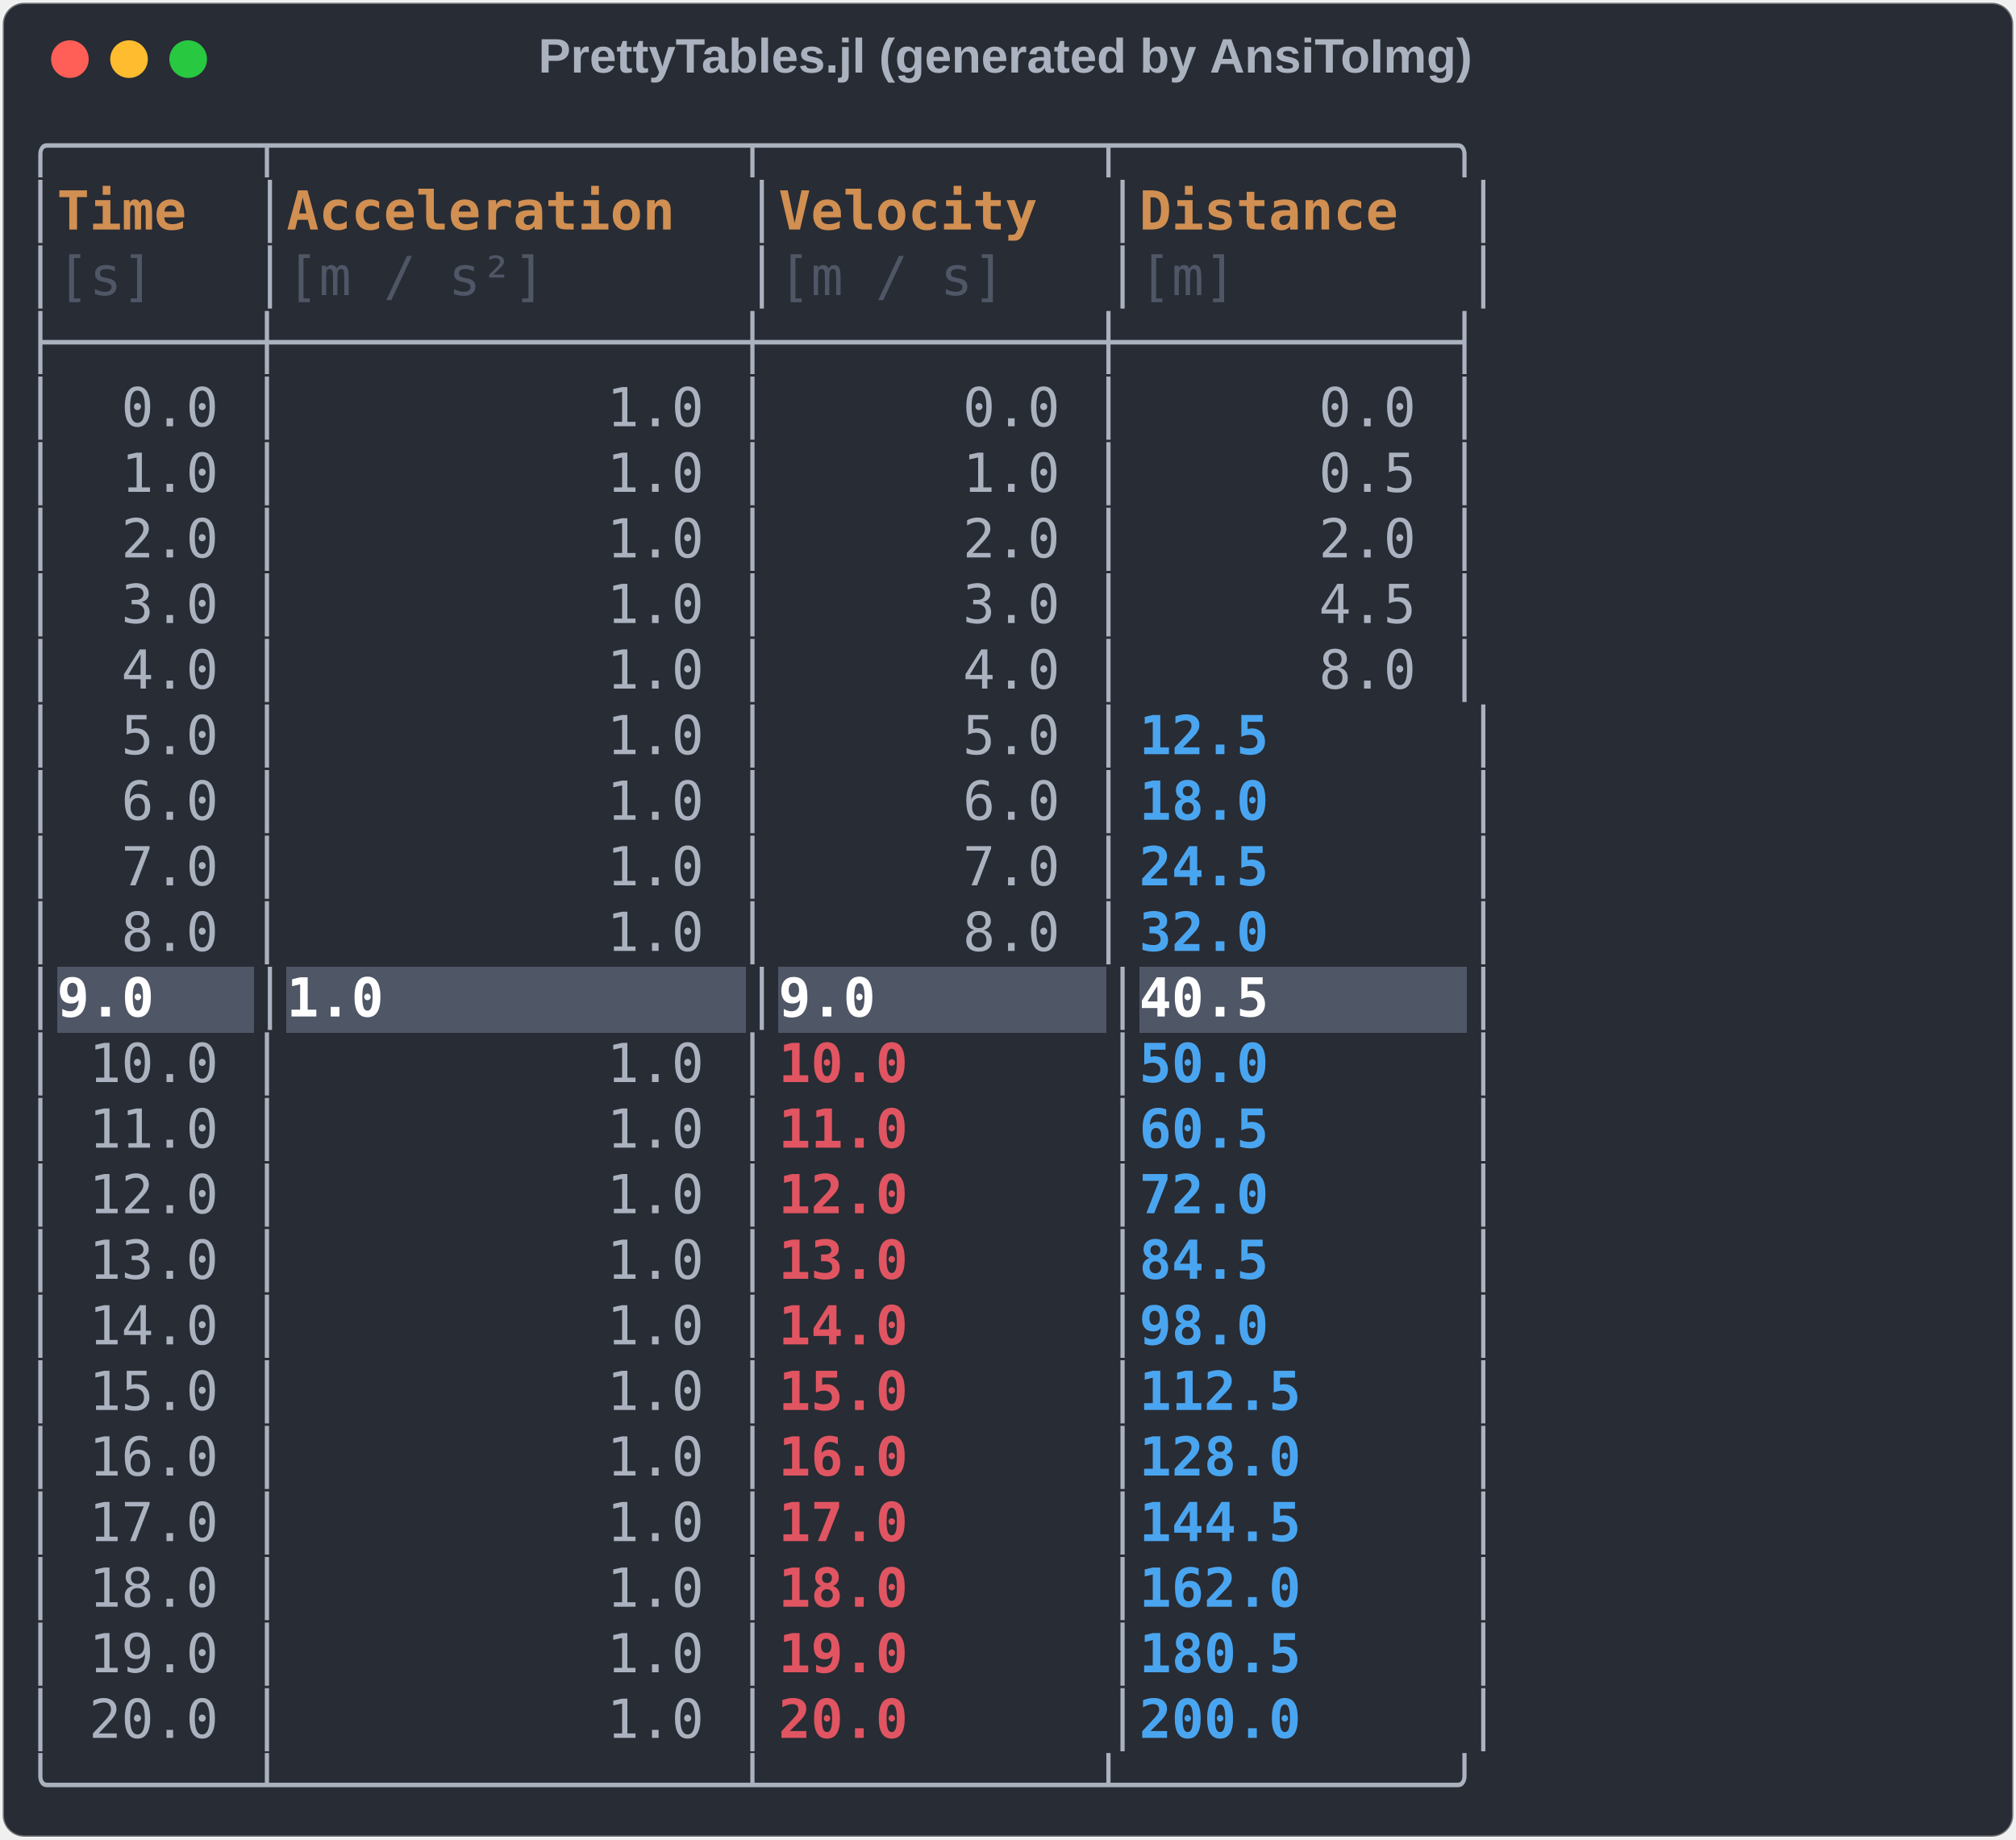
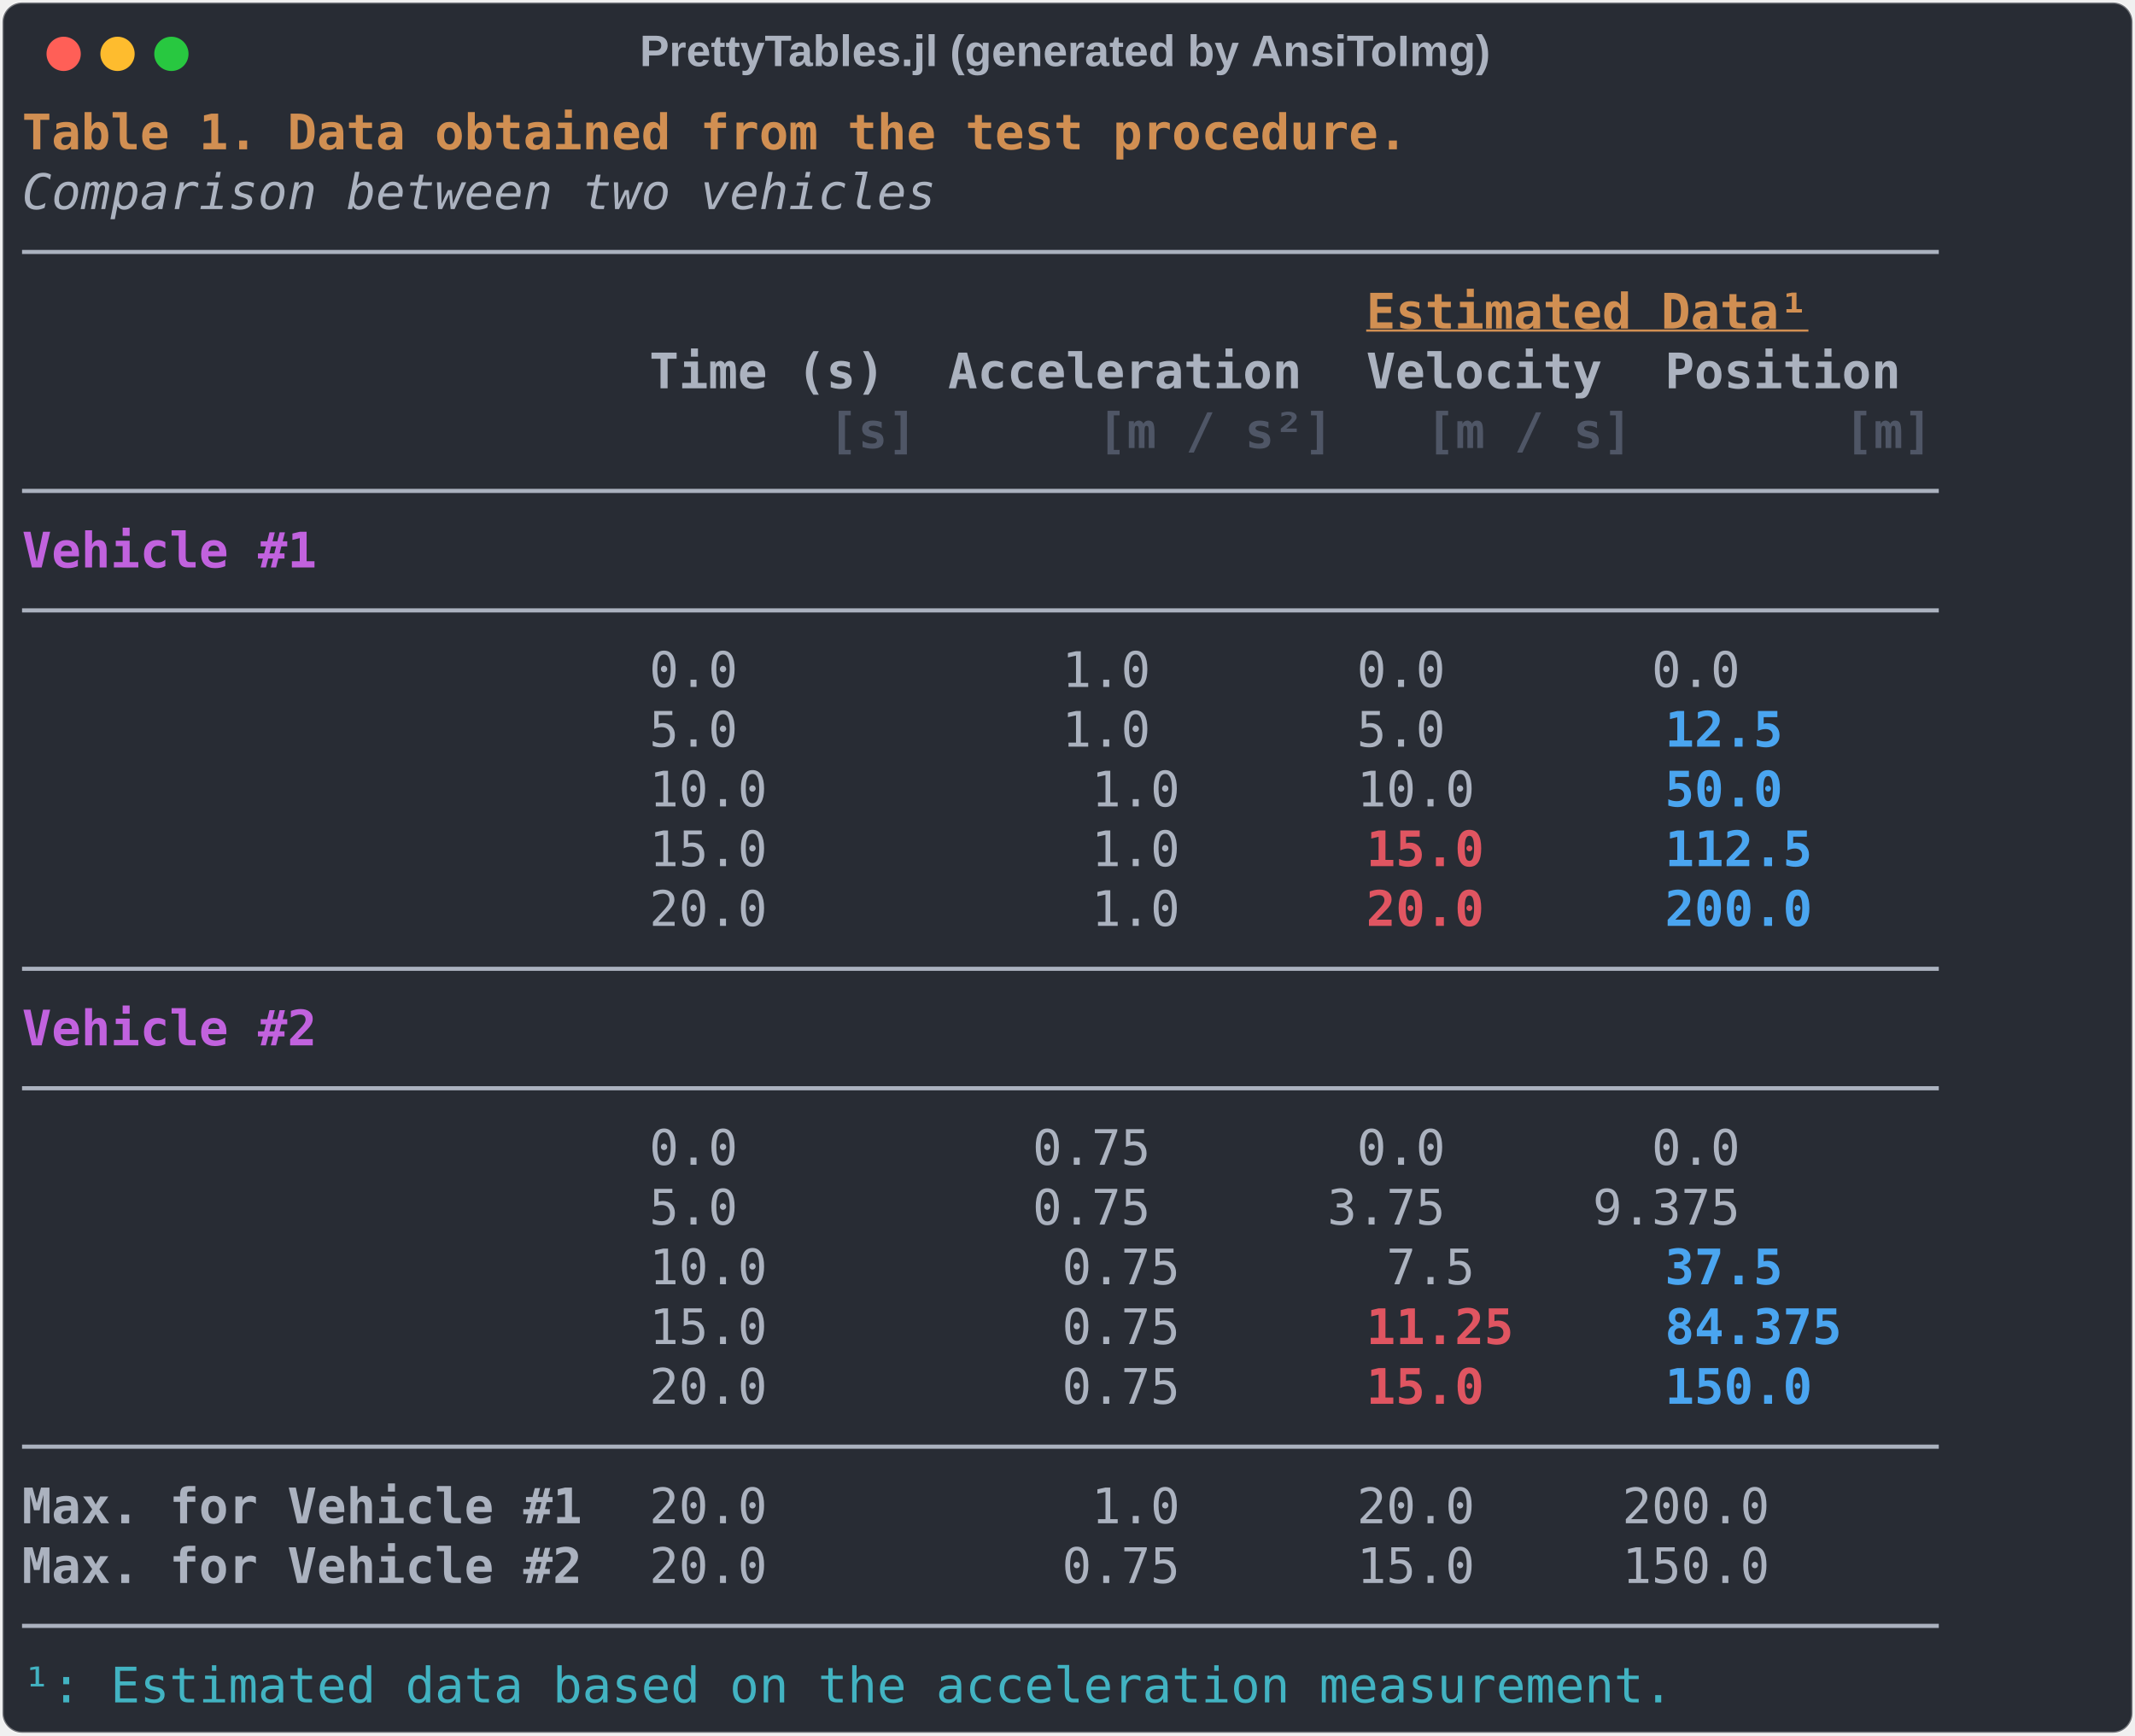
- <svg xmlns="http://www.w3.org/2000/svg" class="rich-terminal" viewBox="0 0 750 684.4">
+ <svg xmlns="http://www.w3.org/2000/svg" class="rich-terminal" viewBox="0 0 872 708.8">
  <style>

    @font-face {
        font-family: "Fira Code";
        src: local("FiraCode-Regular"),
                url("https://cdnjs.cloudflare.com/ajax/libs/firacode/6.2.0/woff2/FiraCode-Regular.woff2") format("woff2"),
                url("https://cdnjs.cloudflare.com/ajax/libs/firacode/6.2.0/woff/FiraCode-Regular.woff") format("woff");
        font-style: normal;
        font-weight: 400;
    }
    @font-face {
        font-family: "Fira Code";
        src: local("FiraCode-Bold"),
                url("https://cdnjs.cloudflare.com/ajax/libs/firacode/6.2.0/woff2/FiraCode-Bold.woff2") format("woff2"),
                url("https://cdnjs.cloudflare.com/ajax/libs/firacode/6.2.0/woff/FiraCode-Bold.woff") format("woff");
        font-style: bold;
        font-weight: 700;
    }

-     .terminal-1414843926-matrix {
+     .terminal-131455287-matrix {
        font-family: Fira Code, monospace;
        font-size: 20px;
        line-height: 24.4px;
        font-variant-east-asian: full-width;
    }

-     .terminal-1414843926-title {
+     .terminal-131455287-title {
        font-size: 18px;
        font-weight: bold;
        font-family: arial;
    }

-     .terminal-1414843926-r1 { fill: #abb2bf }
- .terminal-1414843926-r2 { fill: #d18f52;font-weight: bold }
- .terminal-1414843926-r3 { fill: #4f5666 }
- .terminal-1414843926-r4 { fill: #4aa5f0;font-weight: bold }
- .terminal-1414843926-r5 { fill: #ffffff;font-weight: bold }
- .terminal-1414843926-r6 { fill: #e05561;font-weight: bold }
+     .terminal-131455287-r1 { fill: #d18f52;font-weight: bold }
+ .terminal-131455287-r2 { fill: #abb2bf }
+ .terminal-131455287-r3 { fill: #abb2bf;font-style: italic; }
+ .terminal-131455287-r4 { fill: #abb2bf;font-weight: bold }
+ .terminal-131455287-r5 { fill: #d18f52;font-weight: bold;text-decoration: underline; }
+ .terminal-131455287-r6 { fill: #4f5666;font-weight: bold }
+ .terminal-131455287-r7 { fill: #c162de;font-weight: bold }
+ .terminal-131455287-r8 { fill: #4aa5f0;font-weight: bold }
+ .terminal-131455287-r9 { fill: #e05561;font-weight: bold }
+ .terminal-131455287-r10 { fill: #42b3c2 }
    </style>
  <defs>
-     <clipPath id="terminal-1414843926-clip-terminal">
-       <rect x="0" y="0" width="731.0" height="633.4" />
-     </clipPath>
-     <clipPath id="terminal-1414843926-line-0">
-       <rect x="0" y="1.5" width="732" height="24.65" />
-     </clipPath>
-     <clipPath id="terminal-1414843926-line-1">
-       <rect x="0" y="25.9" width="732" height="24.65" />
-     </clipPath>
-     <clipPath id="terminal-1414843926-line-2">
-       <rect x="0" y="50.3" width="732" height="24.65" />
-     </clipPath>
-     <clipPath id="terminal-1414843926-line-3">
-       <rect x="0" y="74.7" width="732" height="24.65" />
-     </clipPath>
-     <clipPath id="terminal-1414843926-line-4">
-       <rect x="0" y="99.1" width="732" height="24.65" />
-     </clipPath>
-     <clipPath id="terminal-1414843926-line-5">
-       <rect x="0" y="123.5" width="732" height="24.65" />
-     </clipPath>
-     <clipPath id="terminal-1414843926-line-6">
-       <rect x="0" y="147.9" width="732" height="24.65" />
-     </clipPath>
-     <clipPath id="terminal-1414843926-line-7">
-       <rect x="0" y="172.3" width="732" height="24.65" />
-     </clipPath>
-     <clipPath id="terminal-1414843926-line-8">
-       <rect x="0" y="196.7" width="732" height="24.65" />
-     </clipPath>
-     <clipPath id="terminal-1414843926-line-9">
-       <rect x="0" y="221.1" width="732" height="24.65" />
-     </clipPath>
-     <clipPath id="terminal-1414843926-line-10">
-       <rect x="0" y="245.5" width="732" height="24.65" />
-     </clipPath>
-     <clipPath id="terminal-1414843926-line-11">
-       <rect x="0" y="269.9" width="732" height="24.65" />
-     </clipPath>
-     <clipPath id="terminal-1414843926-line-12">
-       <rect x="0" y="294.3" width="732" height="24.65" />
-     </clipPath>
-     <clipPath id="terminal-1414843926-line-13">
-       <rect x="0" y="318.7" width="732" height="24.65" />
-     </clipPath>
-     <clipPath id="terminal-1414843926-line-14">
-       <rect x="0" y="343.1" width="732" height="24.65" />
-     </clipPath>
-     <clipPath id="terminal-1414843926-line-15">
-       <rect x="0" y="367.5" width="732" height="24.65" />
-     </clipPath>
-     <clipPath id="terminal-1414843926-line-16">
-       <rect x="0" y="391.9" width="732" height="24.65" />
-     </clipPath>
-     <clipPath id="terminal-1414843926-line-17">
-       <rect x="0" y="416.3" width="732" height="24.65" />
-     </clipPath>
-     <clipPath id="terminal-1414843926-line-18">
-       <rect x="0" y="440.7" width="732" height="24.65" />
-     </clipPath>
-     <clipPath id="terminal-1414843926-line-19">
-       <rect x="0" y="465.1" width="732" height="24.65" />
-     </clipPath>
-     <clipPath id="terminal-1414843926-line-20">
-       <rect x="0" y="489.5" width="732" height="24.65" />
-     </clipPath>
-     <clipPath id="terminal-1414843926-line-21">
-       <rect x="0" y="513.9" width="732" height="24.65" />
-     </clipPath>
-     <clipPath id="terminal-1414843926-line-22">
-       <rect x="0" y="538.3" width="732" height="24.65" />
-     </clipPath>
-     <clipPath id="terminal-1414843926-line-23">
-       <rect x="0" y="562.7" width="732" height="24.65" />
-     </clipPath>
-     <clipPath id="terminal-1414843926-line-24">
-       <rect x="0" y="587.1" width="732" height="24.65" />
+     <clipPath id="terminal-131455287-clip-terminal">
+       <rect x="0" y="0" width="853.0" height="657.8" />
+     </clipPath>
+     <clipPath id="terminal-131455287-line-0">
+       <rect x="0" y="1.5" width="854" height="24.65" />
+     </clipPath>
+     <clipPath id="terminal-131455287-line-1">
+       <rect x="0" y="25.9" width="854" height="24.65" />
+     </clipPath>
+     <clipPath id="terminal-131455287-line-2">
+       <rect x="0" y="50.3" width="854" height="24.65" />
+     </clipPath>
+     <clipPath id="terminal-131455287-line-3">
+       <rect x="0" y="74.7" width="854" height="24.65" />
+     </clipPath>
+     <clipPath id="terminal-131455287-line-4">
+       <rect x="0" y="99.1" width="854" height="24.65" />
+     </clipPath>
+     <clipPath id="terminal-131455287-line-5">
+       <rect x="0" y="123.5" width="854" height="24.65" />
+     </clipPath>
+     <clipPath id="terminal-131455287-line-6">
+       <rect x="0" y="147.9" width="854" height="24.65" />
+     </clipPath>
+     <clipPath id="terminal-131455287-line-7">
+       <rect x="0" y="172.3" width="854" height="24.65" />
+     </clipPath>
+     <clipPath id="terminal-131455287-line-8">
+       <rect x="0" y="196.7" width="854" height="24.65" />
+     </clipPath>
+     <clipPath id="terminal-131455287-line-9">
+       <rect x="0" y="221.1" width="854" height="24.65" />
+     </clipPath>
+     <clipPath id="terminal-131455287-line-10">
+       <rect x="0" y="245.5" width="854" height="24.65" />
+     </clipPath>
+     <clipPath id="terminal-131455287-line-11">
+       <rect x="0" y="269.9" width="854" height="24.65" />
+     </clipPath>
+     <clipPath id="terminal-131455287-line-12">
+       <rect x="0" y="294.3" width="854" height="24.65" />
+     </clipPath>
+     <clipPath id="terminal-131455287-line-13">
+       <rect x="0" y="318.7" width="854" height="24.65" />
+     </clipPath>
+     <clipPath id="terminal-131455287-line-14">
+       <rect x="0" y="343.1" width="854" height="24.65" />
+     </clipPath>
+     <clipPath id="terminal-131455287-line-15">
+       <rect x="0" y="367.5" width="854" height="24.65" />
+     </clipPath>
+     <clipPath id="terminal-131455287-line-16">
+       <rect x="0" y="391.9" width="854" height="24.65" />
+     </clipPath>
+     <clipPath id="terminal-131455287-line-17">
+       <rect x="0" y="416.3" width="854" height="24.65" />
+     </clipPath>
+     <clipPath id="terminal-131455287-line-18">
+       <rect x="0" y="440.7" width="854" height="24.65" />
+     </clipPath>
+     <clipPath id="terminal-131455287-line-19">
+       <rect x="0" y="465.1" width="854" height="24.65" />
+     </clipPath>
+     <clipPath id="terminal-131455287-line-20">
+       <rect x="0" y="489.5" width="854" height="24.65" />
+     </clipPath>
+     <clipPath id="terminal-131455287-line-21">
+       <rect x="0" y="513.9" width="854" height="24.65" />
+     </clipPath>
+     <clipPath id="terminal-131455287-line-22">
+       <rect x="0" y="538.3" width="854" height="24.65" />
+     </clipPath>
+     <clipPath id="terminal-131455287-line-23">
+       <rect x="0" y="562.7" width="854" height="24.65" />
+     </clipPath>
+     <clipPath id="terminal-131455287-line-24">
+       <rect x="0" y="587.1" width="854" height="24.65" />
+     </clipPath>
+     <clipPath id="terminal-131455287-line-25">
+       <rect x="0" y="611.5" width="854" height="24.65" />
    </clipPath>
  </defs>
-   <rect fill="#282c34" stroke="rgba(255,255,255,0.35)" stroke-width="1" x="1" y="1" width="748" height="682.4" rx="8" />
-   <text class="terminal-1414843926-title" fill="#abb2bf" text-anchor="middle" x="374" y="27">PrettyTables.jl (generated by AnsiToImg)</text>
+   <rect fill="#282c34" stroke="rgba(255,255,255,0.35)" stroke-width="1" x="1" y="1" width="870" height="706.8" rx="8" />
+   <text class="terminal-131455287-title" fill="#abb2bf" text-anchor="middle" x="435" y="27">PrettyTables.jl (generated by AnsiToImg)</text>
  <g transform="translate(26,22)">
    <circle cx="0" cy="0" r="7" fill="#ff5f57" />
    <circle cx="22" cy="0" r="7" fill="#febc2e" />
    <circle cx="44" cy="0" r="7" fill="#28c840" />
  </g>
-   <g transform="translate(9, 41)" clip-path="url(#terminal-1414843926-clip-terminal)">
-     <rect fill="#4f5666" x="12.2" y="318.7" width="73.2" height="24.65" shape-rendering="crispEdges" />
-     <rect fill="#4f5666" x="97.6" y="318.7" width="170.8" height="24.65" shape-rendering="crispEdges" />
-     <rect fill="#4f5666" x="280.6" y="318.7" width="122" height="24.65" shape-rendering="crispEdges" />
-     <rect fill="#4f5666" x="414.8" y="318.7" width="122" height="24.65" shape-rendering="crispEdges" />
-     <g class="terminal-1414843926-matrix">
-       <text class="terminal-1414843926-r1" x="0" y="20" textLength="549" clip-path="url(#terminal-1414843926-line-0)">╭──────┬──────────────┬──────────┬──────────╮</text>
-       <text class="terminal-1414843926-r1" x="732" y="20" textLength="12.2" clip-path="url(#terminal-1414843926-line-0)">
- </text>
-       <text class="terminal-1414843926-r1" x="0" y="44.4" textLength="12.2" clip-path="url(#terminal-1414843926-line-1)">│</text>
-       <text class="terminal-1414843926-r2" x="12.2" y="44.4" textLength="73.2" clip-path="url(#terminal-1414843926-line-1)"> Time </text>
-       <text class="terminal-1414843926-r1" x="85.4" y="44.4" textLength="12.2" clip-path="url(#terminal-1414843926-line-1)">│</text>
-       <text class="terminal-1414843926-r2" x="97.6" y="44.4" textLength="170.8" clip-path="url(#terminal-1414843926-line-1)"> Acceleration </text>
-       <text class="terminal-1414843926-r1" x="268.4" y="44.4" textLength="12.2" clip-path="url(#terminal-1414843926-line-1)">│</text>
-       <text class="terminal-1414843926-r2" x="280.6" y="44.4" textLength="122" clip-path="url(#terminal-1414843926-line-1)"> Velocity </text>
-       <text class="terminal-1414843926-r1" x="402.6" y="44.4" textLength="12.2" clip-path="url(#terminal-1414843926-line-1)">│</text>
-       <text class="terminal-1414843926-r2" x="414.8" y="44.4" textLength="122" clip-path="url(#terminal-1414843926-line-1)"> Distance </text>
-       <text class="terminal-1414843926-r1" x="536.8" y="44.4" textLength="12.2" clip-path="url(#terminal-1414843926-line-1)">│</text>
-       <text class="terminal-1414843926-r1" x="732" y="44.4" textLength="12.2" clip-path="url(#terminal-1414843926-line-1)">
- </text>
-       <text class="terminal-1414843926-r1" x="0" y="68.8" textLength="12.2" clip-path="url(#terminal-1414843926-line-2)">│</text>
-       <text class="terminal-1414843926-r3" x="12.2" y="68.8" textLength="73.2" clip-path="url(#terminal-1414843926-line-2)">  [s] </text>
-       <text class="terminal-1414843926-r1" x="85.4" y="68.8" textLength="12.2" clip-path="url(#terminal-1414843926-line-2)">│</text>
-       <text class="terminal-1414843926-r3" x="97.6" y="68.8" textLength="170.8" clip-path="url(#terminal-1414843926-line-2)">     [m / s²] </text>
-       <text class="terminal-1414843926-r1" x="268.4" y="68.8" textLength="12.2" clip-path="url(#terminal-1414843926-line-2)">│</text>
-       <text class="terminal-1414843926-r3" x="280.6" y="68.8" textLength="122" clip-path="url(#terminal-1414843926-line-2)">  [m / s] </text>
-       <text class="terminal-1414843926-r1" x="402.6" y="68.8" textLength="12.2" clip-path="url(#terminal-1414843926-line-2)">│</text>
-       <text class="terminal-1414843926-r3" x="414.8" y="68.8" textLength="122" clip-path="url(#terminal-1414843926-line-2)">      [m] </text>
-       <text class="terminal-1414843926-r1" x="536.8" y="68.8" textLength="12.2" clip-path="url(#terminal-1414843926-line-2)">│</text>
-       <text class="terminal-1414843926-r1" x="732" y="68.8" textLength="12.2" clip-path="url(#terminal-1414843926-line-2)">
- </text>
-       <text class="terminal-1414843926-r1" x="0" y="93.2" textLength="549" clip-path="url(#terminal-1414843926-line-3)">├──────┼──────────────┼──────────┼──────────┤</text>
-       <text class="terminal-1414843926-r1" x="732" y="93.2" textLength="12.2" clip-path="url(#terminal-1414843926-line-3)">
- </text>
-       <text class="terminal-1414843926-r1" x="0" y="117.6" textLength="549" clip-path="url(#terminal-1414843926-line-4)">│  0.0 │          1.0 │      0.0 │      0.0 │</text>
-       <text class="terminal-1414843926-r1" x="732" y="117.6" textLength="12.2" clip-path="url(#terminal-1414843926-line-4)">
- </text>
-       <text class="terminal-1414843926-r1" x="0" y="142" textLength="549" clip-path="url(#terminal-1414843926-line-5)">│  1.0 │          1.0 │      1.0 │      0.5 │</text>
-       <text class="terminal-1414843926-r1" x="732" y="142" textLength="12.2" clip-path="url(#terminal-1414843926-line-5)">
- </text>
-       <text class="terminal-1414843926-r1" x="0" y="166.4" textLength="549" clip-path="url(#terminal-1414843926-line-6)">│  2.0 │          1.0 │      2.0 │      2.0 │</text>
-       <text class="terminal-1414843926-r1" x="732" y="166.4" textLength="12.2" clip-path="url(#terminal-1414843926-line-6)">
- </text>
-       <text class="terminal-1414843926-r1" x="0" y="190.8" textLength="549" clip-path="url(#terminal-1414843926-line-7)">│  3.0 │          1.0 │      3.0 │      4.5 │</text>
-       <text class="terminal-1414843926-r1" x="732" y="190.8" textLength="12.2" clip-path="url(#terminal-1414843926-line-7)">
- </text>
-       <text class="terminal-1414843926-r1" x="0" y="215.2" textLength="549" clip-path="url(#terminal-1414843926-line-8)">│  4.0 │          1.0 │      4.0 │      8.0 │</text>
-       <text class="terminal-1414843926-r1" x="732" y="215.2" textLength="12.2" clip-path="url(#terminal-1414843926-line-8)">
- </text>
-       <text class="terminal-1414843926-r1" x="0" y="239.6" textLength="414.8" clip-path="url(#terminal-1414843926-line-9)">│  5.0 │          1.0 │      5.0 │</text>
-       <text class="terminal-1414843926-r4" x="414.8" y="239.6" textLength="122" clip-path="url(#terminal-1414843926-line-9)">     12.5 </text>
-       <text class="terminal-1414843926-r1" x="536.8" y="239.6" textLength="12.2" clip-path="url(#terminal-1414843926-line-9)">│</text>
-       <text class="terminal-1414843926-r1" x="732" y="239.6" textLength="12.2" clip-path="url(#terminal-1414843926-line-9)">
- </text>
-       <text class="terminal-1414843926-r1" x="0" y="264" textLength="414.8" clip-path="url(#terminal-1414843926-line-10)">│  6.0 │          1.0 │      6.0 │</text>
-       <text class="terminal-1414843926-r4" x="414.8" y="264" textLength="122" clip-path="url(#terminal-1414843926-line-10)">     18.0 </text>
-       <text class="terminal-1414843926-r1" x="536.8" y="264" textLength="12.2" clip-path="url(#terminal-1414843926-line-10)">│</text>
-       <text class="terminal-1414843926-r1" x="732" y="264" textLength="12.2" clip-path="url(#terminal-1414843926-line-10)">
- </text>
-       <text class="terminal-1414843926-r1" x="0" y="288.4" textLength="414.8" clip-path="url(#terminal-1414843926-line-11)">│  7.0 │          1.0 │      7.0 │</text>
-       <text class="terminal-1414843926-r4" x="414.8" y="288.4" textLength="122" clip-path="url(#terminal-1414843926-line-11)">     24.5 </text>
-       <text class="terminal-1414843926-r1" x="536.8" y="288.4" textLength="12.2" clip-path="url(#terminal-1414843926-line-11)">│</text>
-       <text class="terminal-1414843926-r1" x="732" y="288.4" textLength="12.2" clip-path="url(#terminal-1414843926-line-11)">
- </text>
-       <text class="terminal-1414843926-r1" x="0" y="312.8" textLength="414.8" clip-path="url(#terminal-1414843926-line-12)">│  8.0 │          1.0 │      8.0 │</text>
-       <text class="terminal-1414843926-r4" x="414.8" y="312.8" textLength="122" clip-path="url(#terminal-1414843926-line-12)">     32.0 </text>
-       <text class="terminal-1414843926-r1" x="536.8" y="312.8" textLength="12.2" clip-path="url(#terminal-1414843926-line-12)">│</text>
-       <text class="terminal-1414843926-r1" x="732" y="312.8" textLength="12.2" clip-path="url(#terminal-1414843926-line-12)">
- </text>
-       <text class="terminal-1414843926-r1" x="0" y="337.2" textLength="12.2" clip-path="url(#terminal-1414843926-line-13)">│</text>
-       <text class="terminal-1414843926-r5" x="12.2" y="337.2" textLength="73.2" clip-path="url(#terminal-1414843926-line-13)">  9.0 </text>
-       <text class="terminal-1414843926-r1" x="85.4" y="337.2" textLength="12.2" clip-path="url(#terminal-1414843926-line-13)">│</text>
-       <text class="terminal-1414843926-r5" x="97.6" y="337.2" textLength="170.8" clip-path="url(#terminal-1414843926-line-13)">          1.0 </text>
-       <text class="terminal-1414843926-r1" x="268.4" y="337.2" textLength="12.2" clip-path="url(#terminal-1414843926-line-13)">│</text>
-       <text class="terminal-1414843926-r5" x="280.6" y="337.2" textLength="122" clip-path="url(#terminal-1414843926-line-13)">      9.0 </text>
-       <text class="terminal-1414843926-r1" x="402.6" y="337.2" textLength="12.2" clip-path="url(#terminal-1414843926-line-13)">│</text>
-       <text class="terminal-1414843926-r5" x="414.8" y="337.2" textLength="122" clip-path="url(#terminal-1414843926-line-13)">     40.5 </text>
-       <text class="terminal-1414843926-r1" x="536.8" y="337.2" textLength="12.2" clip-path="url(#terminal-1414843926-line-13)">│</text>
-       <text class="terminal-1414843926-r1" x="732" y="337.2" textLength="12.2" clip-path="url(#terminal-1414843926-line-13)">
- </text>
-       <text class="terminal-1414843926-r1" x="0" y="361.6" textLength="280.6" clip-path="url(#terminal-1414843926-line-14)">│ 10.0 │          1.0 │</text>
-       <text class="terminal-1414843926-r6" x="280.6" y="361.6" textLength="122" clip-path="url(#terminal-1414843926-line-14)">     10.0 </text>
-       <text class="terminal-1414843926-r1" x="402.6" y="361.6" textLength="12.2" clip-path="url(#terminal-1414843926-line-14)">│</text>
-       <text class="terminal-1414843926-r4" x="414.8" y="361.6" textLength="122" clip-path="url(#terminal-1414843926-line-14)">     50.0 </text>
-       <text class="terminal-1414843926-r1" x="536.8" y="361.6" textLength="12.2" clip-path="url(#terminal-1414843926-line-14)">│</text>
-       <text class="terminal-1414843926-r1" x="732" y="361.6" textLength="12.2" clip-path="url(#terminal-1414843926-line-14)">
- </text>
-       <text class="terminal-1414843926-r1" x="0" y="386" textLength="280.6" clip-path="url(#terminal-1414843926-line-15)">│ 11.0 │          1.0 │</text>
-       <text class="terminal-1414843926-r6" x="280.6" y="386" textLength="122" clip-path="url(#terminal-1414843926-line-15)">     11.0 </text>
-       <text class="terminal-1414843926-r1" x="402.6" y="386" textLength="12.2" clip-path="url(#terminal-1414843926-line-15)">│</text>
-       <text class="terminal-1414843926-r4" x="414.8" y="386" textLength="122" clip-path="url(#terminal-1414843926-line-15)">     60.5 </text>
-       <text class="terminal-1414843926-r1" x="536.8" y="386" textLength="12.2" clip-path="url(#terminal-1414843926-line-15)">│</text>
-       <text class="terminal-1414843926-r1" x="732" y="386" textLength="12.2" clip-path="url(#terminal-1414843926-line-15)">
- </text>
-       <text class="terminal-1414843926-r1" x="0" y="410.4" textLength="280.6" clip-path="url(#terminal-1414843926-line-16)">│ 12.0 │          1.0 │</text>
-       <text class="terminal-1414843926-r6" x="280.6" y="410.4" textLength="122" clip-path="url(#terminal-1414843926-line-16)">     12.0 </text>
-       <text class="terminal-1414843926-r1" x="402.6" y="410.4" textLength="12.2" clip-path="url(#terminal-1414843926-line-16)">│</text>
-       <text class="terminal-1414843926-r4" x="414.8" y="410.4" textLength="122" clip-path="url(#terminal-1414843926-line-16)">     72.0 </text>
-       <text class="terminal-1414843926-r1" x="536.8" y="410.4" textLength="12.2" clip-path="url(#terminal-1414843926-line-16)">│</text>
-       <text class="terminal-1414843926-r1" x="732" y="410.4" textLength="12.2" clip-path="url(#terminal-1414843926-line-16)">
- </text>
-       <text class="terminal-1414843926-r1" x="0" y="434.8" textLength="280.6" clip-path="url(#terminal-1414843926-line-17)">│ 13.0 │          1.0 │</text>
-       <text class="terminal-1414843926-r6" x="280.6" y="434.8" textLength="122" clip-path="url(#terminal-1414843926-line-17)">     13.0 </text>
-       <text class="terminal-1414843926-r1" x="402.6" y="434.8" textLength="12.2" clip-path="url(#terminal-1414843926-line-17)">│</text>
-       <text class="terminal-1414843926-r4" x="414.8" y="434.8" textLength="122" clip-path="url(#terminal-1414843926-line-17)">     84.5 </text>
-       <text class="terminal-1414843926-r1" x="536.8" y="434.8" textLength="12.2" clip-path="url(#terminal-1414843926-line-17)">│</text>
-       <text class="terminal-1414843926-r1" x="732" y="434.8" textLength="12.2" clip-path="url(#terminal-1414843926-line-17)">
- </text>
-       <text class="terminal-1414843926-r1" x="0" y="459.2" textLength="280.6" clip-path="url(#terminal-1414843926-line-18)">│ 14.0 │          1.0 │</text>
-       <text class="terminal-1414843926-r6" x="280.6" y="459.2" textLength="122" clip-path="url(#terminal-1414843926-line-18)">     14.0 </text>
-       <text class="terminal-1414843926-r1" x="402.6" y="459.2" textLength="12.2" clip-path="url(#terminal-1414843926-line-18)">│</text>
-       <text class="terminal-1414843926-r4" x="414.8" y="459.2" textLength="122" clip-path="url(#terminal-1414843926-line-18)">     98.0 </text>
-       <text class="terminal-1414843926-r1" x="536.8" y="459.2" textLength="12.2" clip-path="url(#terminal-1414843926-line-18)">│</text>
-       <text class="terminal-1414843926-r1" x="732" y="459.2" textLength="12.2" clip-path="url(#terminal-1414843926-line-18)">
- </text>
-       <text class="terminal-1414843926-r1" x="0" y="483.6" textLength="280.6" clip-path="url(#terminal-1414843926-line-19)">│ 15.0 │          1.0 │</text>
-       <text class="terminal-1414843926-r6" x="280.6" y="483.6" textLength="122" clip-path="url(#terminal-1414843926-line-19)">     15.0 </text>
-       <text class="terminal-1414843926-r1" x="402.6" y="483.6" textLength="12.2" clip-path="url(#terminal-1414843926-line-19)">│</text>
-       <text class="terminal-1414843926-r4" x="414.8" y="483.6" textLength="122" clip-path="url(#terminal-1414843926-line-19)">    112.5 </text>
-       <text class="terminal-1414843926-r1" x="536.8" y="483.6" textLength="12.2" clip-path="url(#terminal-1414843926-line-19)">│</text>
-       <text class="terminal-1414843926-r1" x="732" y="483.6" textLength="12.2" clip-path="url(#terminal-1414843926-line-19)">
- </text>
-       <text class="terminal-1414843926-r1" x="0" y="508" textLength="280.6" clip-path="url(#terminal-1414843926-line-20)">│ 16.0 │          1.0 │</text>
-       <text class="terminal-1414843926-r6" x="280.6" y="508" textLength="122" clip-path="url(#terminal-1414843926-line-20)">     16.0 </text>
-       <text class="terminal-1414843926-r1" x="402.6" y="508" textLength="12.2" clip-path="url(#terminal-1414843926-line-20)">│</text>
-       <text class="terminal-1414843926-r4" x="414.8" y="508" textLength="122" clip-path="url(#terminal-1414843926-line-20)">    128.0 </text>
-       <text class="terminal-1414843926-r1" x="536.8" y="508" textLength="12.2" clip-path="url(#terminal-1414843926-line-20)">│</text>
-       <text class="terminal-1414843926-r1" x="732" y="508" textLength="12.2" clip-path="url(#terminal-1414843926-line-20)">
- </text>
-       <text class="terminal-1414843926-r1" x="0" y="532.4" textLength="280.6" clip-path="url(#terminal-1414843926-line-21)">│ 17.0 │          1.0 │</text>
-       <text class="terminal-1414843926-r6" x="280.6" y="532.4" textLength="122" clip-path="url(#terminal-1414843926-line-21)">     17.0 </text>
-       <text class="terminal-1414843926-r1" x="402.6" y="532.4" textLength="12.2" clip-path="url(#terminal-1414843926-line-21)">│</text>
-       <text class="terminal-1414843926-r4" x="414.8" y="532.4" textLength="122" clip-path="url(#terminal-1414843926-line-21)">    144.5 </text>
-       <text class="terminal-1414843926-r1" x="536.8" y="532.4" textLength="12.2" clip-path="url(#terminal-1414843926-line-21)">│</text>
-       <text class="terminal-1414843926-r1" x="732" y="532.4" textLength="12.2" clip-path="url(#terminal-1414843926-line-21)">
- </text>
-       <text class="terminal-1414843926-r1" x="0" y="556.8" textLength="280.6" clip-path="url(#terminal-1414843926-line-22)">│ 18.0 │          1.0 │</text>
-       <text class="terminal-1414843926-r6" x="280.6" y="556.8" textLength="122" clip-path="url(#terminal-1414843926-line-22)">     18.0 </text>
-       <text class="terminal-1414843926-r1" x="402.6" y="556.8" textLength="12.2" clip-path="url(#terminal-1414843926-line-22)">│</text>
-       <text class="terminal-1414843926-r4" x="414.8" y="556.8" textLength="122" clip-path="url(#terminal-1414843926-line-22)">    162.0 </text>
-       <text class="terminal-1414843926-r1" x="536.8" y="556.8" textLength="12.2" clip-path="url(#terminal-1414843926-line-22)">│</text>
-       <text class="terminal-1414843926-r1" x="732" y="556.8" textLength="12.2" clip-path="url(#terminal-1414843926-line-22)">
- </text>
-       <text class="terminal-1414843926-r1" x="0" y="581.2" textLength="280.6" clip-path="url(#terminal-1414843926-line-23)">│ 19.0 │          1.0 │</text>
-       <text class="terminal-1414843926-r6" x="280.6" y="581.2" textLength="122" clip-path="url(#terminal-1414843926-line-23)">     19.0 </text>
-       <text class="terminal-1414843926-r1" x="402.6" y="581.2" textLength="12.2" clip-path="url(#terminal-1414843926-line-23)">│</text>
-       <text class="terminal-1414843926-r4" x="414.8" y="581.2" textLength="122" clip-path="url(#terminal-1414843926-line-23)">    180.5 </text>
-       <text class="terminal-1414843926-r1" x="536.8" y="581.2" textLength="12.2" clip-path="url(#terminal-1414843926-line-23)">│</text>
-       <text class="terminal-1414843926-r1" x="732" y="581.2" textLength="12.2" clip-path="url(#terminal-1414843926-line-23)">
- </text>
-       <text class="terminal-1414843926-r1" x="0" y="605.6" textLength="280.6" clip-path="url(#terminal-1414843926-line-24)">│ 20.0 │          1.0 │</text>
-       <text class="terminal-1414843926-r6" x="280.6" y="605.6" textLength="122" clip-path="url(#terminal-1414843926-line-24)">     20.0 </text>
-       <text class="terminal-1414843926-r1" x="402.6" y="605.6" textLength="12.2" clip-path="url(#terminal-1414843926-line-24)">│</text>
-       <text class="terminal-1414843926-r4" x="414.8" y="605.6" textLength="122" clip-path="url(#terminal-1414843926-line-24)">    200.0 </text>
-       <text class="terminal-1414843926-r1" x="536.8" y="605.6" textLength="12.2" clip-path="url(#terminal-1414843926-line-24)">│</text>
-       <text class="terminal-1414843926-r1" x="732" y="605.6" textLength="12.2" clip-path="url(#terminal-1414843926-line-24)">
- </text>
-       <text class="terminal-1414843926-r1" x="0" y="630" textLength="549" clip-path="url(#terminal-1414843926-line-25)">╰──────┴──────────────┴──────────┴──────────╯</text>
-       <text class="terminal-1414843926-r1" x="732" y="630" textLength="12.2" clip-path="url(#terminal-1414843926-line-25)">
+   <g transform="translate(9, 41)" clip-path="url(#terminal-131455287-clip-terminal)">
+     <g class="terminal-131455287-matrix">
+       <text class="terminal-131455287-r1" x="0" y="20" textLength="683.2" clip-path="url(#terminal-131455287-line-0)">         Table 1. Data obtained from the test procedure.</text>
+       <text class="terminal-131455287-r2" x="854" y="20" textLength="12.2" clip-path="url(#terminal-131455287-line-0)">
+ </text>
+       <text class="terminal-131455287-r3" x="0" y="44.4" textLength="585.6" clip-path="url(#terminal-131455287-line-1)">                 Comparison between two vehicles</text>
+       <text class="terminal-131455287-r2" x="854" y="44.4" textLength="12.2" clip-path="url(#terminal-131455287-line-1)">
+ </text>
+       <text class="terminal-131455287-r2" x="0" y="68.8" textLength="793" clip-path="url(#terminal-131455287-line-2)">─────────────────────────────────────────────────────────────────</text>
+       <text class="terminal-131455287-r2" x="854" y="68.8" textLength="12.2" clip-path="url(#terminal-131455287-line-2)">
+ </text>
+       <text class="terminal-131455287-r5" x="549" y="93.2" textLength="244" clip-path="url(#terminal-131455287-line-3)">  Estimated Data¹   </text>
+       <text class="terminal-131455287-r2" x="854" y="93.2" textLength="12.2" clip-path="url(#terminal-131455287-line-3)">
+ </text>
+       <text class="terminal-131455287-r4" x="256.2" y="117.6" textLength="122" clip-path="url(#terminal-131455287-line-4)"> Time (s) </text>
+       <text class="terminal-131455287-r4" x="378.2" y="117.6" textLength="170.8" clip-path="url(#terminal-131455287-line-4)"> Acceleration </text>
+       <text class="terminal-131455287-r4" x="549" y="117.6" textLength="122" clip-path="url(#terminal-131455287-line-4)"> Velocity </text>
+       <text class="terminal-131455287-r4" x="671" y="117.6" textLength="122" clip-path="url(#terminal-131455287-line-4)"> Position </text>
+       <text class="terminal-131455287-r2" x="854" y="117.6" textLength="12.2" clip-path="url(#terminal-131455287-line-4)">
+ </text>
+       <text class="terminal-131455287-r6" x="329.4" y="142" textLength="36.6" clip-path="url(#terminal-131455287-line-5)">[s]</text>
+       <text class="terminal-131455287-r6" x="439.2" y="142" textLength="97.6" clip-path="url(#terminal-131455287-line-5)">[m / s²]</text>
+       <text class="terminal-131455287-r6" x="573.4" y="142" textLength="85.4" clip-path="url(#terminal-131455287-line-5)">[m / s]</text>
+       <text class="terminal-131455287-r6" x="744.2" y="142" textLength="36.6" clip-path="url(#terminal-131455287-line-5)">[m]</text>
+       <text class="terminal-131455287-r2" x="854" y="142" textLength="12.2" clip-path="url(#terminal-131455287-line-5)">
+ </text>
+       <text class="terminal-131455287-r2" x="0" y="166.4" textLength="793" clip-path="url(#terminal-131455287-line-6)">─────────────────────────────────────────────────────────────────</text>
+       <text class="terminal-131455287-r2" x="854" y="166.4" textLength="12.2" clip-path="url(#terminal-131455287-line-6)">
+ </text>
+       <text class="terminal-131455287-r7" x="0" y="190.8" textLength="793" clip-path="url(#terminal-131455287-line-7)"> Vehicle #1                                                      </text>
+       <text class="terminal-131455287-r2" x="854" y="190.8" textLength="12.2" clip-path="url(#terminal-131455287-line-7)">
+ </text>
+       <text class="terminal-131455287-r2" x="0" y="215.2" textLength="793" clip-path="url(#terminal-131455287-line-8)">─────────────────────────────────────────────────────────────────</text>
+       <text class="terminal-131455287-r2" x="854" y="215.2" textLength="12.2" clip-path="url(#terminal-131455287-line-8)">
+ </text>
+       <text class="terminal-131455287-r2" x="256.2" y="239.6" textLength="524.6" clip-path="url(#terminal-131455287-line-9)">      0.0           1.0       0.0       0.0</text>
+       <text class="terminal-131455287-r2" x="854" y="239.6" textLength="12.2" clip-path="url(#terminal-131455287-line-9)">
+ </text>
+       <text class="terminal-131455287-r2" x="256.2" y="264" textLength="414.8" clip-path="url(#terminal-131455287-line-10)">      5.0           1.0       5.0 </text>
+       <text class="terminal-131455287-r8" x="671" y="264" textLength="122" clip-path="url(#terminal-131455287-line-10)">     12.5 </text>
+       <text class="terminal-131455287-r2" x="854" y="264" textLength="12.2" clip-path="url(#terminal-131455287-line-10)">
+ </text>
+       <text class="terminal-131455287-r2" x="256.2" y="288.4" textLength="414.8" clip-path="url(#terminal-131455287-line-11)">     10.0           1.0      10.0 </text>
+       <text class="terminal-131455287-r8" x="671" y="288.4" textLength="122" clip-path="url(#terminal-131455287-line-11)">     50.0 </text>
+       <text class="terminal-131455287-r2" x="854" y="288.4" textLength="12.2" clip-path="url(#terminal-131455287-line-11)">
+ </text>
+       <text class="terminal-131455287-r2" x="256.2" y="312.8" textLength="292.8" clip-path="url(#terminal-131455287-line-12)">     15.0           1.0 </text>
+       <text class="terminal-131455287-r9" x="549" y="312.8" textLength="122" clip-path="url(#terminal-131455287-line-12)">     15.0 </text>
+       <text class="terminal-131455287-r8" x="671" y="312.8" textLength="122" clip-path="url(#terminal-131455287-line-12)">    112.5 </text>
+       <text class="terminal-131455287-r2" x="854" y="312.8" textLength="12.2" clip-path="url(#terminal-131455287-line-12)">
+ </text>
+       <text class="terminal-131455287-r2" x="256.2" y="337.2" textLength="292.8" clip-path="url(#terminal-131455287-line-13)">     20.0           1.0 </text>
+       <text class="terminal-131455287-r9" x="549" y="337.2" textLength="122" clip-path="url(#terminal-131455287-line-13)">     20.0 </text>
+       <text class="terminal-131455287-r8" x="671" y="337.2" textLength="122" clip-path="url(#terminal-131455287-line-13)">    200.0 </text>
+       <text class="terminal-131455287-r2" x="854" y="337.2" textLength="12.2" clip-path="url(#terminal-131455287-line-13)">
+ </text>
+       <text class="terminal-131455287-r2" x="0" y="361.6" textLength="793" clip-path="url(#terminal-131455287-line-14)">─────────────────────────────────────────────────────────────────</text>
+       <text class="terminal-131455287-r2" x="854" y="361.6" textLength="12.2" clip-path="url(#terminal-131455287-line-14)">
+ </text>
+       <text class="terminal-131455287-r7" x="0" y="386" textLength="793" clip-path="url(#terminal-131455287-line-15)"> Vehicle #2                                                      </text>
+       <text class="terminal-131455287-r2" x="854" y="386" textLength="12.2" clip-path="url(#terminal-131455287-line-15)">
+ </text>
+       <text class="terminal-131455287-r2" x="0" y="410.4" textLength="793" clip-path="url(#terminal-131455287-line-16)">─────────────────────────────────────────────────────────────────</text>
+       <text class="terminal-131455287-r2" x="854" y="410.4" textLength="12.2" clip-path="url(#terminal-131455287-line-16)">
+ </text>
+       <text class="terminal-131455287-r2" x="256.2" y="434.8" textLength="524.6" clip-path="url(#terminal-131455287-line-17)">      0.0          0.75       0.0       0.0</text>
+       <text class="terminal-131455287-r2" x="854" y="434.8" textLength="12.2" clip-path="url(#terminal-131455287-line-17)">
+ </text>
+       <text class="terminal-131455287-r2" x="256.2" y="459.2" textLength="524.6" clip-path="url(#terminal-131455287-line-18)">      5.0          0.75      3.75     9.375</text>
+       <text class="terminal-131455287-r2" x="854" y="459.2" textLength="12.2" clip-path="url(#terminal-131455287-line-18)">
+ </text>
+       <text class="terminal-131455287-r2" x="256.2" y="483.6" textLength="414.8" clip-path="url(#terminal-131455287-line-19)">     10.0          0.75       7.5 </text>
+       <text class="terminal-131455287-r8" x="671" y="483.6" textLength="122" clip-path="url(#terminal-131455287-line-19)">     37.5 </text>
+       <text class="terminal-131455287-r2" x="854" y="483.6" textLength="12.2" clip-path="url(#terminal-131455287-line-19)">
+ </text>
+       <text class="terminal-131455287-r2" x="256.2" y="508" textLength="292.8" clip-path="url(#terminal-131455287-line-20)">     15.0          0.75 </text>
+       <text class="terminal-131455287-r9" x="549" y="508" textLength="122" clip-path="url(#terminal-131455287-line-20)">    11.25 </text>
+       <text class="terminal-131455287-r8" x="671" y="508" textLength="122" clip-path="url(#terminal-131455287-line-20)">   84.375 </text>
+       <text class="terminal-131455287-r2" x="854" y="508" textLength="12.2" clip-path="url(#terminal-131455287-line-20)">
+ </text>
+       <text class="terminal-131455287-r2" x="256.2" y="532.4" textLength="292.8" clip-path="url(#terminal-131455287-line-21)">     20.0          0.75 </text>
+       <text class="terminal-131455287-r9" x="549" y="532.4" textLength="122" clip-path="url(#terminal-131455287-line-21)">     15.0 </text>
+       <text class="terminal-131455287-r8" x="671" y="532.4" textLength="122" clip-path="url(#terminal-131455287-line-21)">    150.0 </text>
+       <text class="terminal-131455287-r2" x="854" y="532.4" textLength="12.2" clip-path="url(#terminal-131455287-line-21)">
+ </text>
+       <text class="terminal-131455287-r2" x="0" y="556.8" textLength="793" clip-path="url(#terminal-131455287-line-22)">─────────────────────────────────────────────────────────────────</text>
+       <text class="terminal-131455287-r2" x="854" y="556.8" textLength="12.2" clip-path="url(#terminal-131455287-line-22)">
+ </text>
+       <text class="terminal-131455287-r4" x="0" y="581.2" textLength="256.2" clip-path="url(#terminal-131455287-line-23)"> Max. for Vehicle #1 </text>
+       <text class="terminal-131455287-r2" x="256.2" y="581.2" textLength="524.6" clip-path="url(#terminal-131455287-line-23)">     20.0           1.0      20.0     200.0</text>
+       <text class="terminal-131455287-r2" x="854" y="581.2" textLength="12.2" clip-path="url(#terminal-131455287-line-23)">
+ </text>
+       <text class="terminal-131455287-r4" x="0" y="605.6" textLength="256.2" clip-path="url(#terminal-131455287-line-24)"> Max. for Vehicle #2 </text>
+       <text class="terminal-131455287-r2" x="256.2" y="605.6" textLength="524.6" clip-path="url(#terminal-131455287-line-24)">     20.0          0.75      15.0     150.0</text>
+       <text class="terminal-131455287-r2" x="854" y="605.6" textLength="12.2" clip-path="url(#terminal-131455287-line-24)">
+ </text>
+       <text class="terminal-131455287-r2" x="0" y="630" textLength="793" clip-path="url(#terminal-131455287-line-25)">─────────────────────────────────────────────────────────────────</text>
+       <text class="terminal-131455287-r2" x="854" y="630" textLength="12.2" clip-path="url(#terminal-131455287-line-25)">
+ </text>
+       <text class="terminal-131455287-r10" x="0" y="654.4" textLength="683.2" clip-path="url(#terminal-131455287-line-26)">¹: Estimated data based on the acceleration measurement.</text>
+       <text class="terminal-131455287-r2" x="854" y="654.4" textLength="12.2" clip-path="url(#terminal-131455287-line-26)">
</text>
    </g>
  </g>
</svg>
